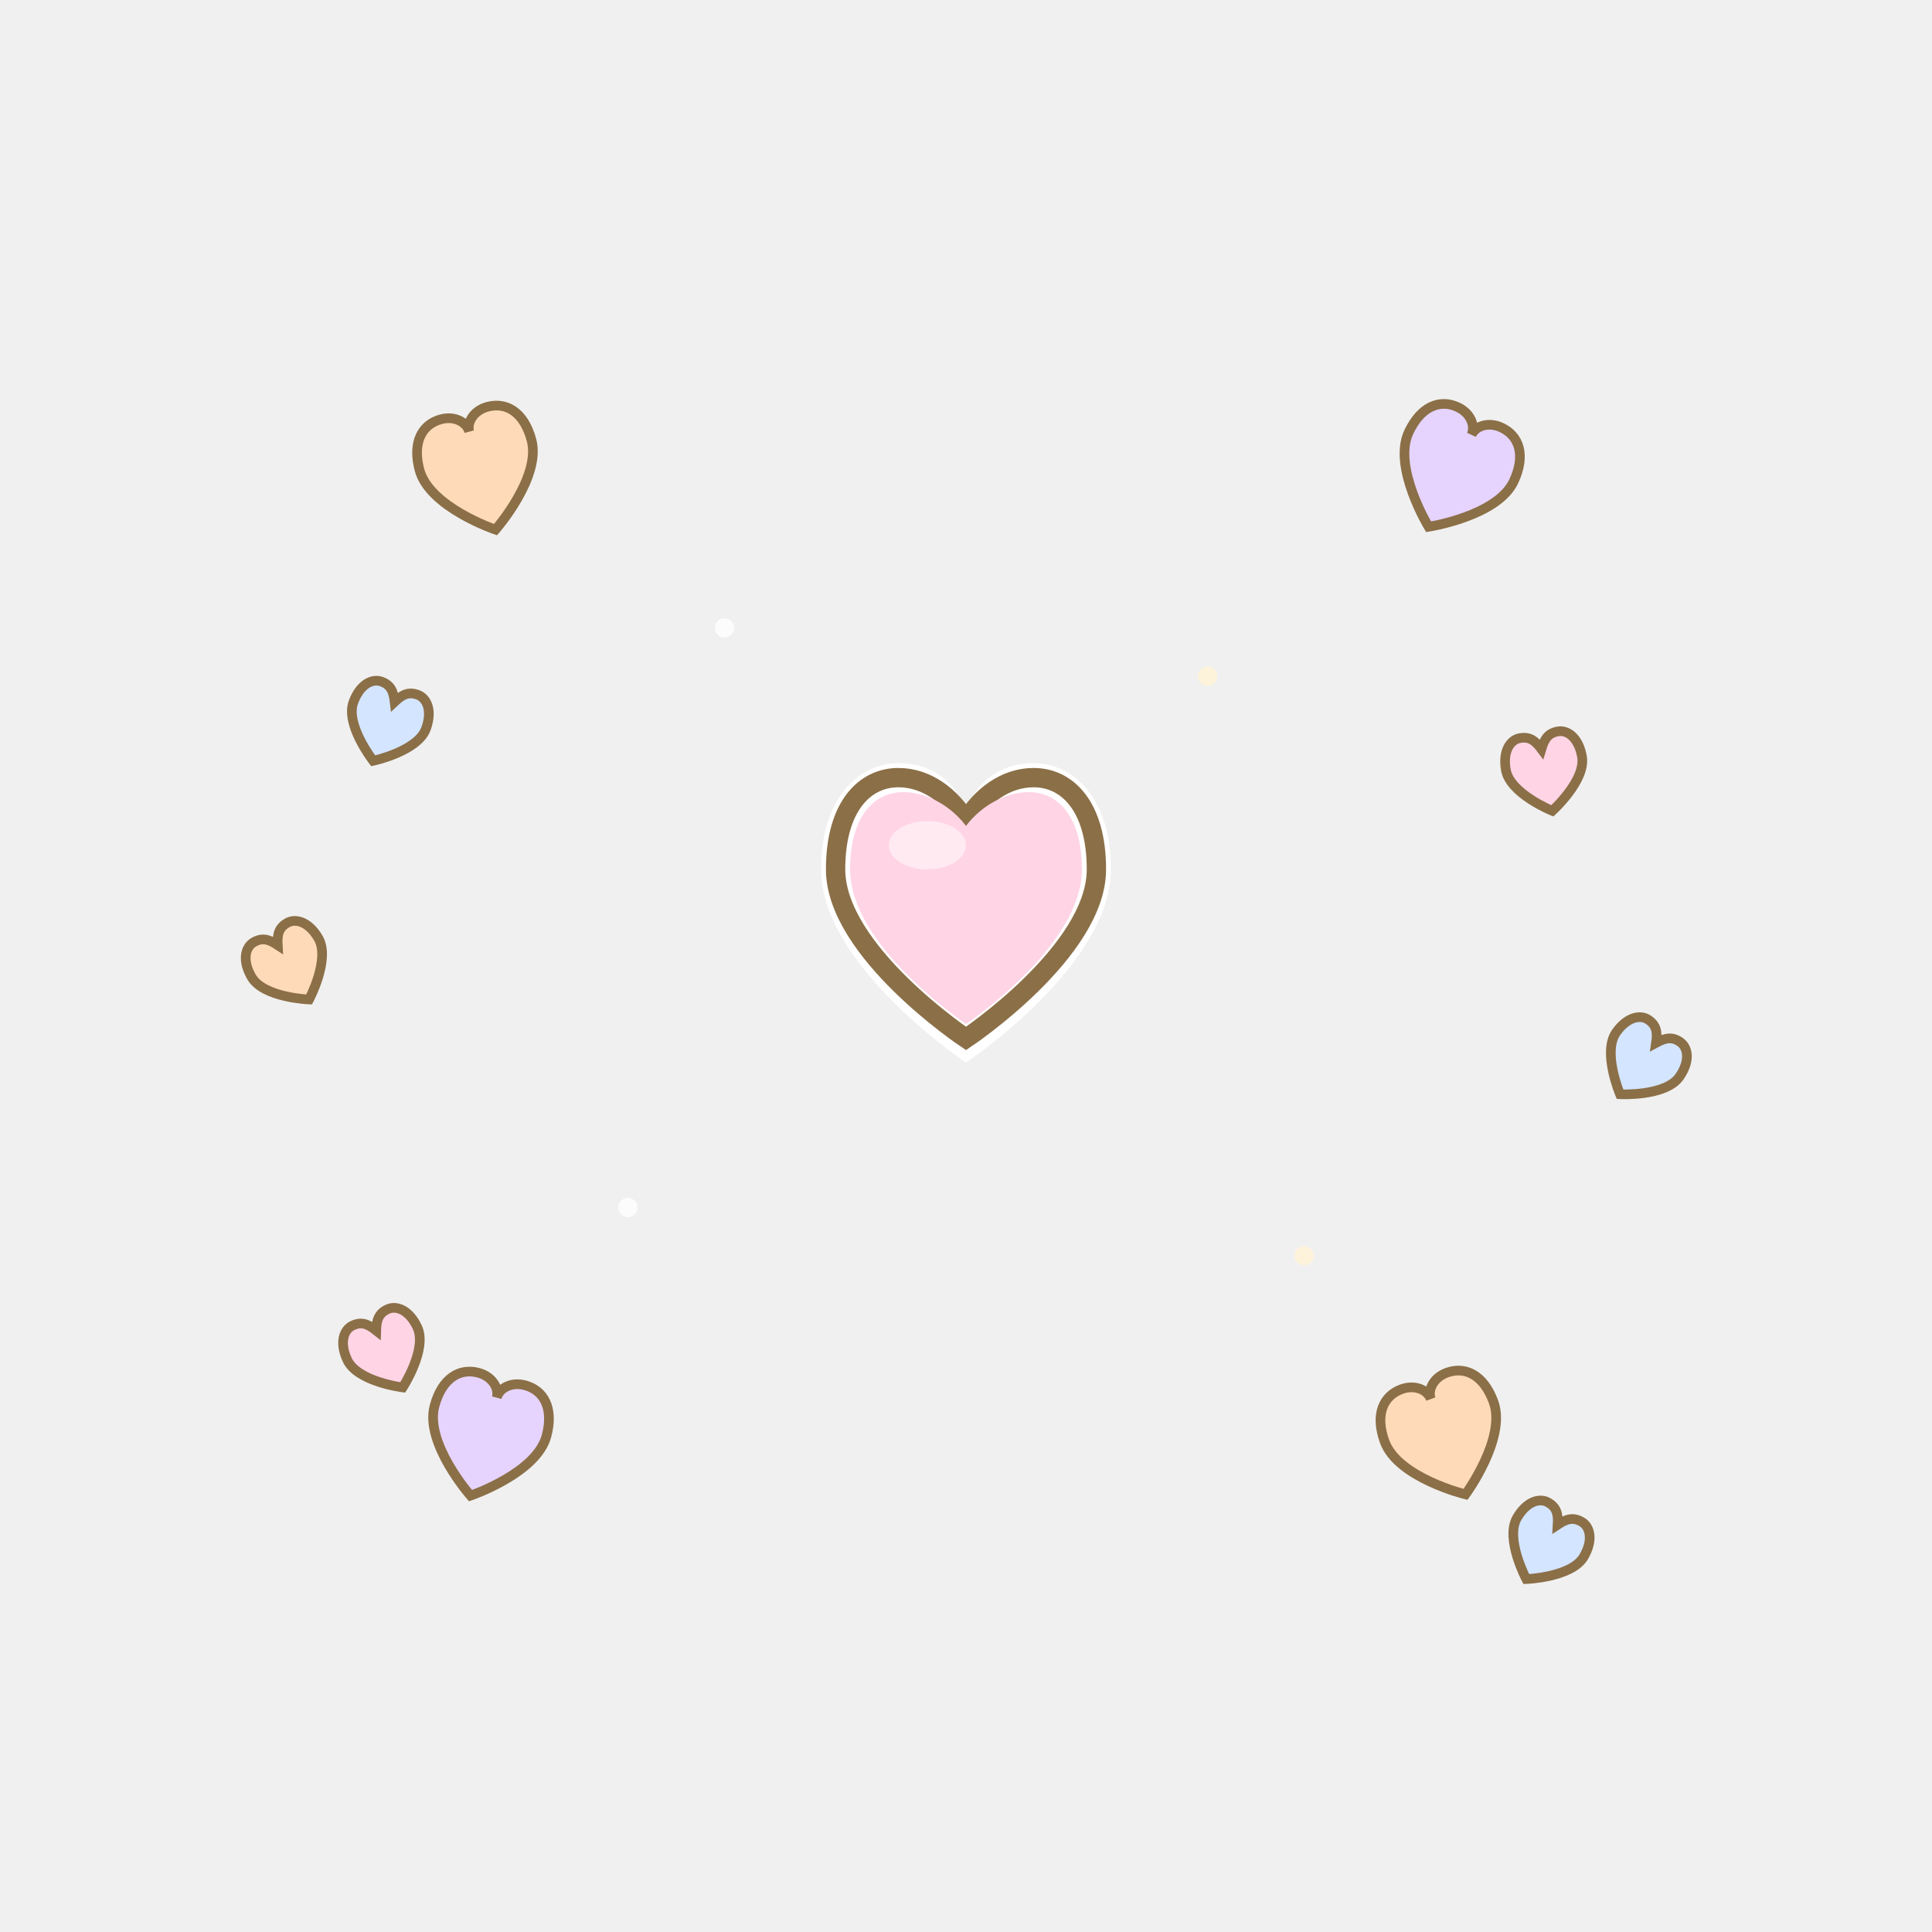
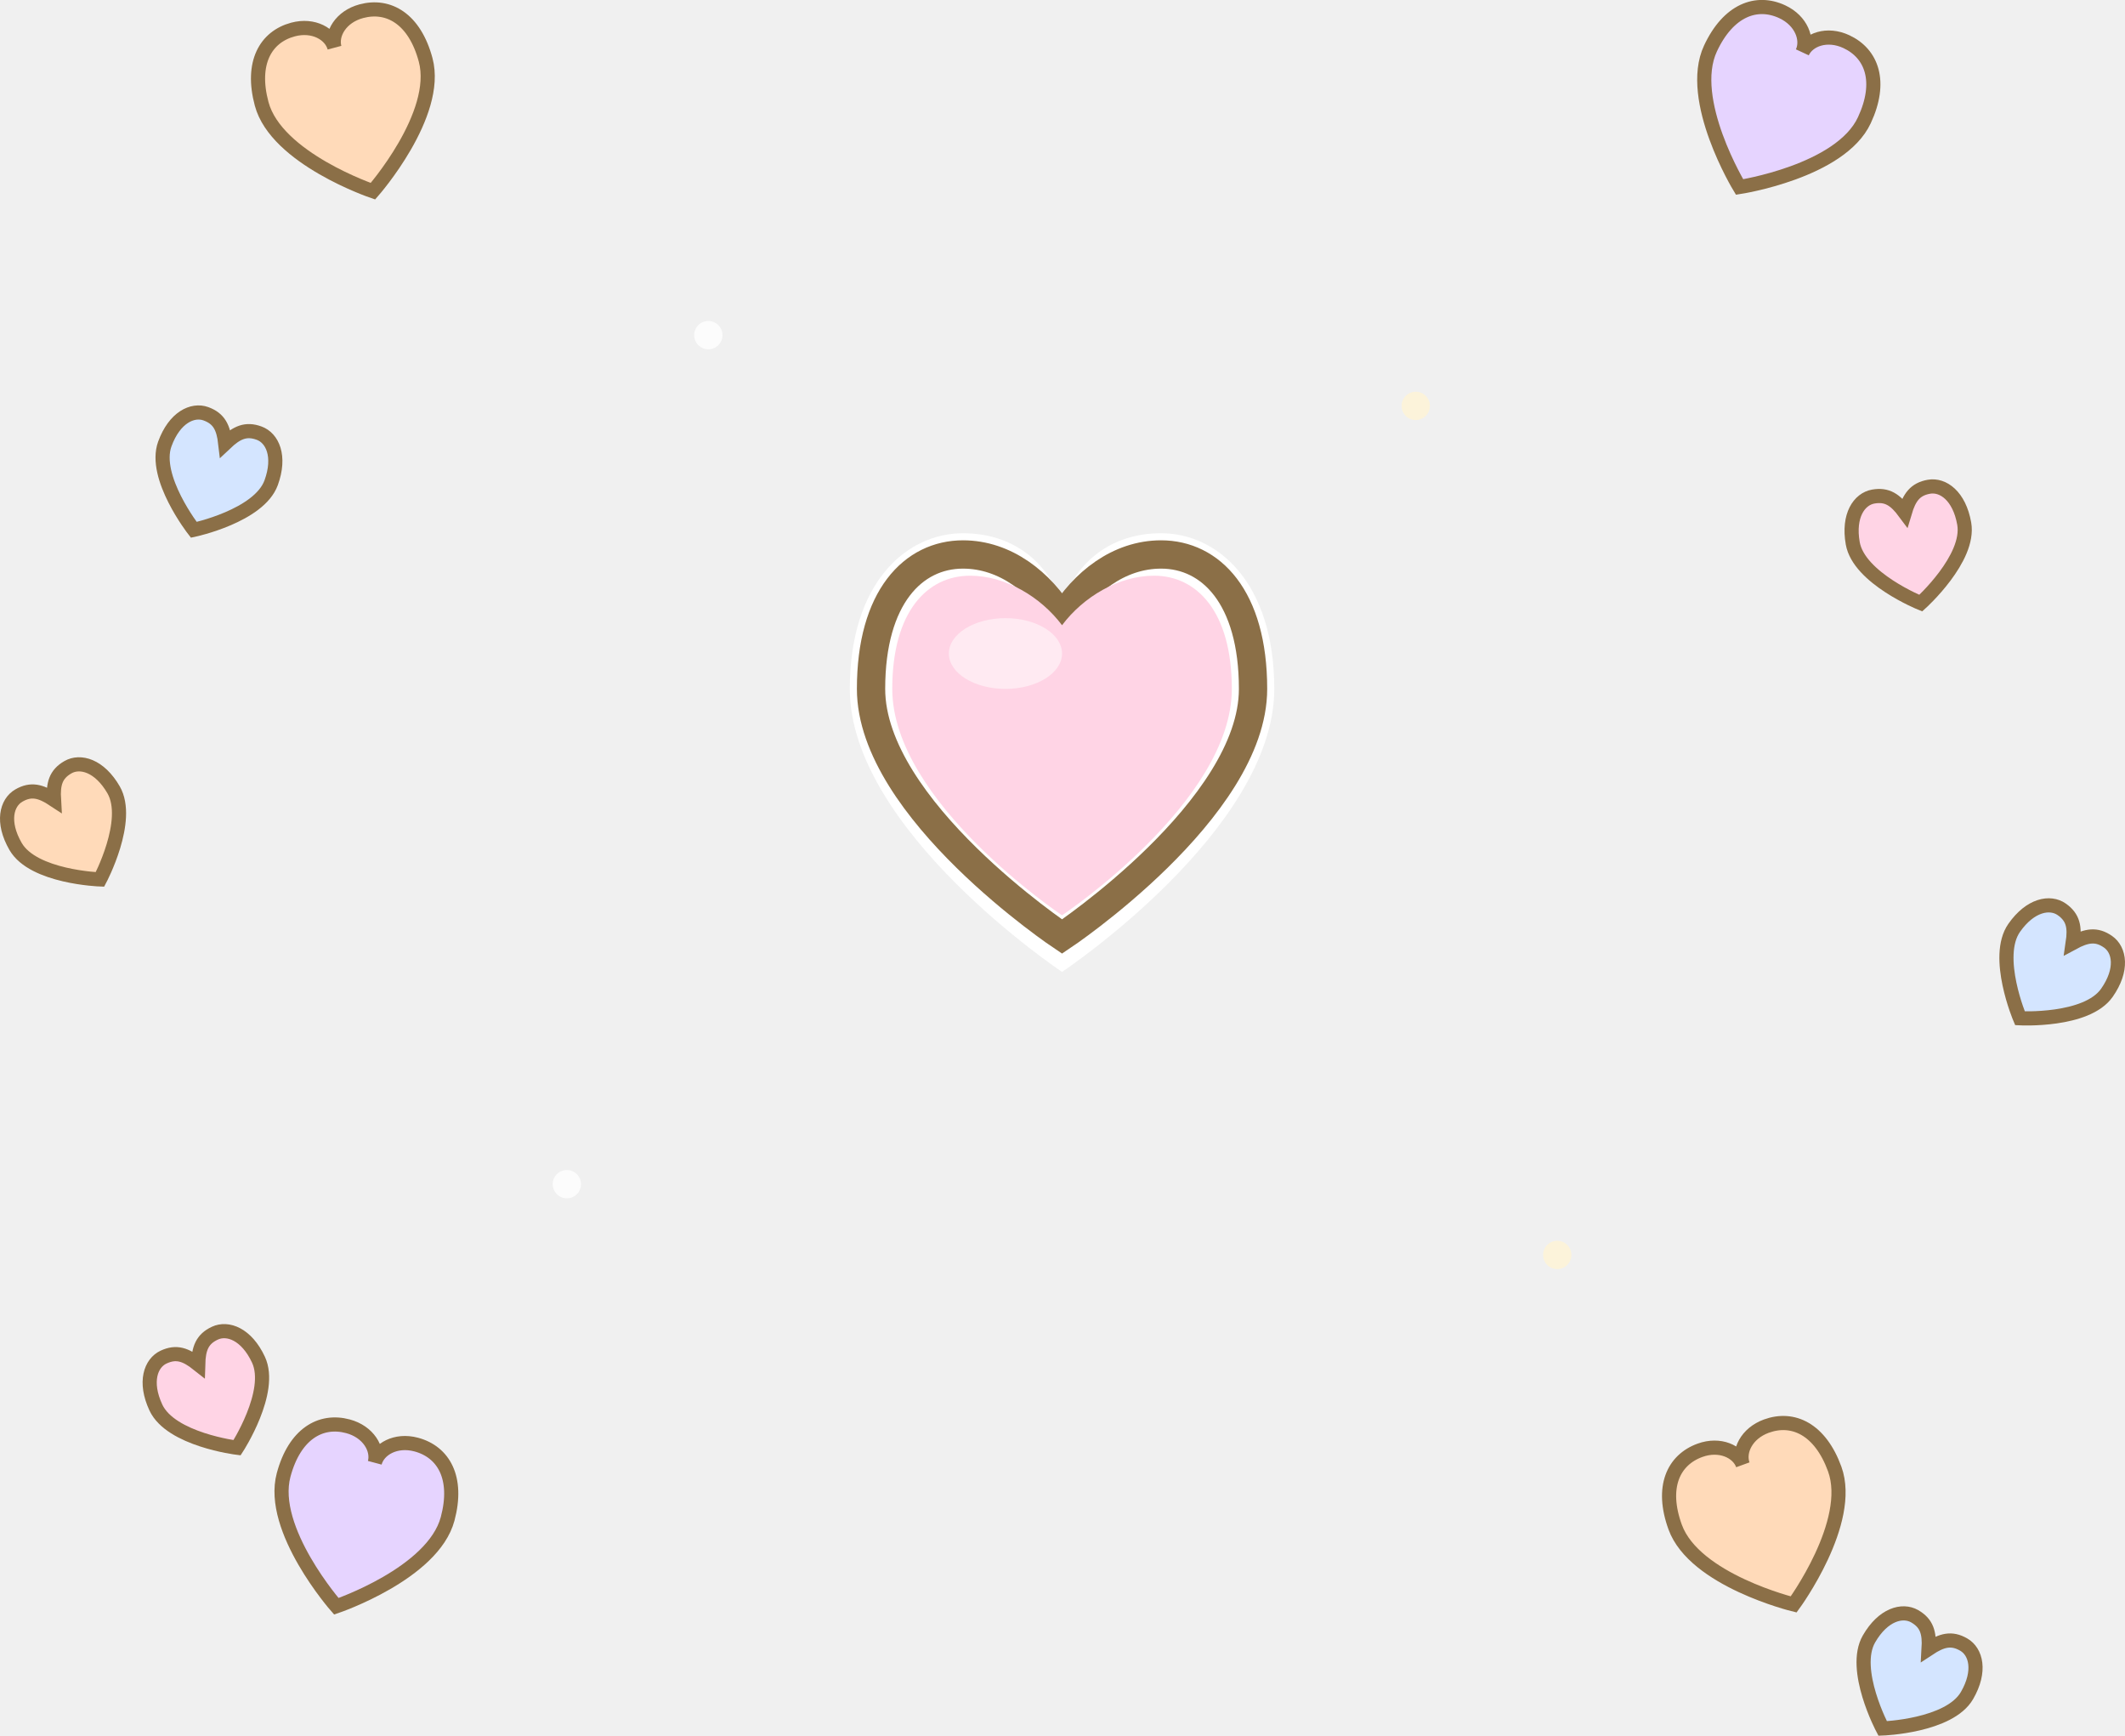
- <svg xmlns="http://www.w3.org/2000/svg" width="400" height="400" viewBox="0 0 400 400">
-   <g>
-     <path d="M 200 220 C 200 220 170 200 170 180 C 170 165 178 158 186 158 C 193 158 198 162 200 168 C 202 162 207 158 214 158 C 222 158 230 165 230 180 C 230 200 200 220 200 220 Z" fill="#FFFFFF" />
-     <path d="M 200 215 C 200 215 173 197 173 180 C 173 167 179 161 186 161 C 192 161 197 165 200 170 C 203 165 208 161 214 161 C 221 161 227 167 227 180 C 227 197 200 215 200 215 Z" fill="none" stroke="#8B6F47" stroke-width="4" />
-     <path d="M 200 212 C 200 212 176 196 176 180 C 176 169 181 164 187 164 C 192 164 197 167 200 171 C 203 167 208 164 213 164 C 219 164 224 169 224 180 C 224 196 200 212 200 212 Z" fill="#FFD4E5" />
-     <ellipse cx="192" cy="175" rx="8" ry="5" fill="#FFFFFF" opacity="0.5" />
+ <svg xmlns="http://www.w3.org/2000/svg" width="300.391" height="245.316" viewBox="0 0 300.391 245.316" version="1.1" id="svg80">
+   <defs id="defs84" />
+   <g id="g10" transform="translate(-49.86894,-82.63325)">
+     <path d="m 200,220 c 0,0 -30,-20 -30,-40 0,-15 8,-22 16,-22 7,0 12,4 14,10 2,-6 7,-10 14,-10 8,0 16,7 16,22 0,20 -30,40 -30,40 z" fill="#ffffff" id="path2" />
+     <path d="m 200,215 c 0,0 -27,-18 -27,-35 0,-13 6,-19 13,-19 6,0 11,4 14,9 3,-5 8,-9 14,-9 7,0 13,6 13,19 0,17 -27,35 -27,35 z" fill="none" stroke="#8b6f47" stroke-width="4" id="path4" />
+     <path d="m 200,212 c 0,0 -24,-16 -24,-32 0,-11 5,-16 11,-16 5,0 10,3 13,7 3,-4 8,-7 13,-7 6,0 11,5 11,16 0,16 -24,32 -24,32 z" fill="#ffd4e5" id="path6" />
+     <ellipse cx="192" cy="175" rx="8" ry="5" fill="#ffffff" opacity="0.5" id="ellipse8" />
  </g>
-   <g transform="rotate(-15 100 100)">
-     <path d="M 100 110 C 100 110 88 102 88 94 C 88 88 91 85 95 85 C 98 85 100 87 100 89 C 100 87 102 85 105 85 C 109 85 112 88 112 94 C 112 102 100 110 100 110 Z" fill="#FFDAB9" />
-     <path d="M 100 110 C 100 110 88 102 88 94 C 88 88 91 85 95 85 C 98 85 100 87 100 89 C 100 87 102 85 105 85 C 109 85 112 88 112 94 C 112 102 100 110 100 110 Z" fill="none" stroke="#8B6F47" stroke-width="2" />
+   <g transform="rotate(-15,-238.7654,248.0795)" id="g16">
+     <path d="m 100,110 c 0,0 -12,-8 -12,-16 0,-6 3,-9 7,-9 3,0 5,2 5,4 0,-2 2,-4 5,-4 4,0 7,3 7,9 0,8 -12,16 -12,16 z" fill="#ffdab9" id="path12" />
+     <path d="m 100,110 c 0,0 -12,-8 -12,-16 0,-6 3,-9 7,-9 3,0 5,2 5,4 0,-2 2,-4 5,-4 4,0 7,3 7,9 0,8 -12,16 -12,16 z" fill="none" stroke="#8b6f47" stroke-width="2" id="path14" />
  </g>
-   <g transform="rotate(20 80 150)">
-     <path d="M 80 158 C 80 158 72 153 72 148 C 72 144 74 142 76 142 C 78 142 79 143 80 145 C 81 143 82 142 84 142 C 86 142 88 144 88 148 C 88 153 80 158 80 158 Z" fill="#D4E5FF" />
-     <path d="M 80 158 C 80 158 72 153 72 148 C 72 144 74 142 76 142 C 78 142 79 143 80 145 C 81 143 82 142 84 142 C 86 142 88 144 88 148 C 88 153 80 158 80 158 Z" fill="none" stroke="#8B6F47" stroke-width="2" />
+   <g transform="rotate(20,289.3838,-32.72703)" id="g22">
+     <path d="m 80,158 c 0,0 -8,-5 -8,-10 0,-4 2,-6 4,-6 2,0 3,1 4,3 1,-2 2,-3 4,-3 2,0 4,2 4,6 0,5 -8,10 -8,10 z" fill="#d4e5ff" id="path18" />
+     <path d="m 80,158 c 0,0 -8,-5 -8,-10 0,-4 2,-6 4,-6 2,0 3,1 4,3 1,-2 2,-3 4,-3 2,0 4,2 4,6 0,5 -8,10 -8,10 z" fill="none" stroke="#8b6f47" stroke-width="2" id="path20" />
  </g>
-   <g transform="rotate(25 300 100)">
-     <path d="M 300 110 C 300 110 288 102 288 94 C 288 88 291 85 295 85 C 298 85 300 87 300 89 C 300 87 302 85 305 85 C 309 85 312 88 312 94 C 312 102 300 110 300 110 Z" fill="#E6D4FF" />
-     <path d="M 300 110 C 300 110 288 102 288 94 C 288 88 291 85 295 85 C 298 85 300 87 300 89 C 300 87 302 85 305 85 C 309 85 312 88 312 94 C 312 102 300 110 300 110 Z" fill="none" stroke="#8B6F47" stroke-width="2" />
+   <g transform="rotate(25,461.4328,-53.78875)" id="g28">
+     <path d="m 300,110 c 0,0 -12,-8 -12,-16 0,-6 3,-9 7,-9 3,0 5,2 5,4 0,-2 2,-4 5,-4 4,0 7,3 7,9 0,8 -12,16 -12,16 z" fill="#e6d4ff" id="path24" />
+     <path d="m 300,110 c 0,0 -12,-8 -12,-16 0,-6 3,-9 7,-9 3,0 5,2 5,4 0,-2 2,-4 5,-4 4,0 7,3 7,9 0,8 -12,16 -12,16 z" fill="none" stroke="#8b6f47" stroke-width="2" id="path26" />
  </g>
-   <g transform="rotate(-10 320 160)">
-     <path d="M 320 168 C 320 168 312 163 312 158 C 312 154 314 152 316 152 C 318 152 319 153 320 155 C 321 153 322 152 324 152 C 326 152 328 154 328 158 C 328 163 320 168 320 168 Z" fill="#FFD4E5" />
-     <path d="M 320 168 C 320 168 312 163 312 158 C 312 154 314 152 316 152 C 318 152 319 153 320 155 C 321 153 322 152 324 152 C 326 152 328 154 328 158 C 328 163 320 168 320 168 Z" fill="none" stroke="#8B6F47" stroke-width="2" />
+   <g transform="rotate(-10,-177.1857,403.6857)" id="g34">
+     <path d="m 320,168 c 0,0 -8,-5 -8,-10 0,-4 2,-6 4,-6 2,0 3,1 4,3 1,-2 2,-3 4,-3 2,0 4,2 4,6 0,5 -8,10 -8,10 z" fill="#ffd4e5" id="path30" />
+     <path d="m 320,168 c 0,0 -8,-5 -8,-10 0,-4 2,-6 4,-6 2,0 3,1 4,3 1,-2 2,-3 4,-3 2,0 4,2 4,6 0,5 -8,10 -8,10 z" fill="none" stroke="#8b6f47" stroke-width="2" id="path32" />
  </g>
-   <g transform="rotate(-30 60 200)">
-     <path d="M 60 208 C 60 208 52 203 52 198 C 52 194 54 192 56 192 C 58 192 59 193 60 195 C 61 193 62 192 64 192 C 66 192 68 194 68 198 C 68 203 60 208 60 208 Z" fill="#FFDAB9" />
-     <path d="M 60 208 C 60 208 52 203 52 198 C 52 194 54 192 56 192 C 58 192 59 193 60 195 C 61 193 62 192 64 192 C 66 192 68 194 68 198 C 68 203 60 208 60 208 Z" fill="none" stroke="#8B6F47" stroke-width="2" />
+   <g transform="rotate(-30,-119.1302,251.7401)" id="g40">
+     <path d="m 60,208 c 0,0 -8,-5 -8,-10 0,-4 2,-6 4,-6 2,0 3,1 4,3 1,-2 2,-3 4,-3 2,0 4,2 4,6 0,5 -8,10 -8,10 z" fill="#ffdab9" id="path36" />
+     <path d="m 60,208 c 0,0 -8,-5 -8,-10 0,-4 2,-6 4,-6 2,0 3,1 4,3 1,-2 2,-3 4,-3 2,0 4,2 4,6 0,5 -8,10 -8,10 z" fill="none" stroke="#8b6f47" stroke-width="2" id="path38" />
  </g>
-   <g transform="rotate(35 340 220)">
-     <path d="M 340 228 C 340 228 332 223 332 218 C 332 214 334 212 336 212 C 338 212 339 213 340 215 C 341 213 342 212 344 212 C 346 212 348 214 348 218 C 348 223 340 228 340 228 Z" fill="#D4E5FF" />
-     <path d="M 340 228 C 340 228 332 223 332 218 C 332 214 334 212 336 212 C 338 212 339 213 340 215 C 341 213 342 212 344 212 C 346 212 348 214 348 218 C 348 223 340 228 340 228 Z" fill="none" stroke="#8B6F47" stroke-width="2" />
+   <g transform="rotate(35,446.1051,99.60134)" id="g46">
+     <path d="m 340,228 c 0,0 -8,-5 -8,-10 0,-4 2,-6 4,-6 2,0 3,1 4,3 1,-2 2,-3 4,-3 2,0 4,2 4,6 0,5 -8,10 -8,10 z" fill="#d4e5ff" id="path42" />
+     <path d="m 340,228 c 0,0 -8,-5 -8,-10 0,-4 2,-6 4,-6 2,0 3,1 4,3 1,-2 2,-3 4,-3 2,0 4,2 4,6 0,5 -8,10 -8,10 z" fill="none" stroke="#8b6f47" stroke-width="2" id="path44" />
  </g>
-   <g transform="rotate(15 100 300)">
-     <path d="M 100 310 C 100 310 88 302 88 294 C 88 288 91 285 95 285 C 98 285 100 287 100 289 C 100 287 102 285 105 285 C 109 285 112 288 112 294 C 112 302 100 310 100 310 Z" fill="#E6D4FF" />
-     <path d="M 100 310 C 100 310 88 302 88 294 C 88 288 91 285 95 285 C 98 285 100 287 100 289 C 100 287 102 285 105 285 C 109 285 112 288 112 294 C 112 302 100 310 100 310 Z" fill="none" stroke="#8B6F47" stroke-width="2" />
+   <g transform="rotate(15,388.8965,69.28727)" id="g52">
+     <path d="m 100,310 c 0,0 -12,-8 -12,-16 0,-6 3,-9 7,-9 3,0 5,2 5,4 0,-2 2,-4 5,-4 4,0 7,3 7,9 0,8 -12,16 -12,16 z" fill="#e6d4ff" id="path48" />
+     <path d="m 100,310 c 0,0 -12,-8 -12,-16 0,-6 3,-9 7,-9 3,0 5,2 5,4 0,-2 2,-4 5,-4 4,0 7,3 7,9 0,8 -12,16 -12,16 z" fill="none" stroke="#8b6f47" stroke-width="2" id="path50" />
  </g>
-   <g transform="rotate(-25 80 280)">
-     <path d="M 80 288 C 80 288 72 283 72 278 C 72 274 74 272 76 272 C 78 272 79 273 80 275 C 81 273 82 272 84 272 C 86 272 88 274 88 278 C 88 283 80 288 80 288 Z" fill="#FFD4E5" />
-     <path d="M 80 288 C 80 288 72 283 72 278 C 72 274 74 272 76 272 C 78 272 79 273 80 275 C 81 273 82 272 84 272 C 86 272 88 274 88 278 C 88 283 80 288 80 288 Z" fill="none" stroke="#8B6F47" stroke-width="2" />
+   <g transform="rotate(-25,-131.3017,351.1555)" id="g58">
+     <path d="m 80,288 c 0,0 -8,-5 -8,-10 0,-4 2,-6 4,-6 2,0 3,1 4,3 1,-2 2,-3 4,-3 2,0 4,2 4,6 0,5 -8,10 -8,10 z" fill="#ffd4e5" id="path54" />
+     <path d="m 80,288 c 0,0 -8,-5 -8,-10 0,-4 2,-6 4,-6 2,0 3,1 4,3 1,-2 2,-3 4,-3 2,0 4,2 4,6 0,5 -8,10 -8,10 z" fill="none" stroke="#8b6f47" stroke-width="2" id="path56" />
  </g>
-   <g transform="rotate(-20 300 300)">
-     <path d="M 300 310 C 300 310 288 302 288 294 C 288 288 291 285 295 285 C 298 285 300 287 300 289 C 300 287 302 285 305 285 C 309 285 312 288 312 294 C 312 302 300 310 300 310 Z" fill="#FFDAB9" />
-     <path d="M 300 310 C 300 310 288 302 288 294 C 288 288 291 285 295 285 C 298 285 300 287 300 289 C 300 287 302 285 305 285 C 309 285 312 288 312 294 C 312 302 300 310 300 310 Z" fill="none" stroke="#8B6F47" stroke-width="2" />
+   <g transform="rotate(-20,40.7473,400.0938)" id="g64">
+     <path d="m 300,310 c 0,0 -12,-8 -12,-16 0,-6 3,-9 7,-9 3,0 5,2 5,4 0,-2 2,-4 5,-4 4,0 7,3 7,9 0,8 -12,16 -12,16 z" fill="#ffdab9" id="path60" />
+     <path d="m 300,310 c 0,0 -12,-8 -12,-16 0,-6 3,-9 7,-9 3,0 5,2 5,4 0,-2 2,-4 5,-4 4,0 7,3 7,9 0,8 -12,16 -12,16 z" fill="none" stroke="#8b6f47" stroke-width="2" id="path62" />
  </g>
-   <g transform="rotate(30 320 320)">
-     <path d="M 320 328 C 320 328 312 323 312 318 C 312 314 314 312 316 312 C 318 312 319 313 320 315 C 321 313 322 312 324 312 C 326 312 328 314 328 318 C 328 323 320 328 320 328 Z" fill="#D4E5FF" />
-     <path d="M 320 328 C 320 328 312 323 312 318 C 312 314 314 312 316 312 C 318 312 319 313 320 315 C 321 313 322 312 324 312 C 326 312 328 314 328 318 C 328 323 320 328 320 328 Z" fill="none" stroke="#8B6F47" stroke-width="2" />
+   <g transform="rotate(30,449.2613,185.6267)" id="g70">
+     <path d="m 320,328 c 0,0 -8,-5 -8,-10 0,-4 2,-6 4,-6 2,0 3,1 4,3 1,-2 2,-3 4,-3 2,0 4,2 4,6 0,5 -8,10 -8,10 z" fill="#d4e5ff" id="path66" />
+     <path d="m 320,328 c 0,0 -8,-5 -8,-10 0,-4 2,-6 4,-6 2,0 3,1 4,3 1,-2 2,-3 4,-3 2,0 4,2 4,6 0,5 -8,10 -8,10 z" fill="none" stroke="#8b6f47" stroke-width="2" id="path68" />
  </g>
-   <circle cx="150" cy="130" r="2" fill="#FFFFFF" opacity="0.8" />
-   <circle cx="250" cy="140" r="2" fill="#FFF4D4" opacity="0.8" />
-   <circle cx="130" cy="250" r="2" fill="#FFFFFF" opacity="0.8" />
-   <circle cx="270" cy="260" r="2" fill="#FFF4D4" opacity="0.8" />
+   <circle cx="100.131" cy="47.367" r="2" fill="#ffffff" opacity="0.8" id="circle72" />
+   <circle cx="200.131" cy="57.367" r="2" fill="#fff4d4" opacity="0.8" id="circle74" />
+   <circle cx="80.131" cy="167.367" r="2" fill="#ffffff" opacity="0.8" id="circle76" />
+   <circle cx="220.131" cy="177.367" r="2" fill="#fff4d4" opacity="0.8" id="circle78" />
</svg>
